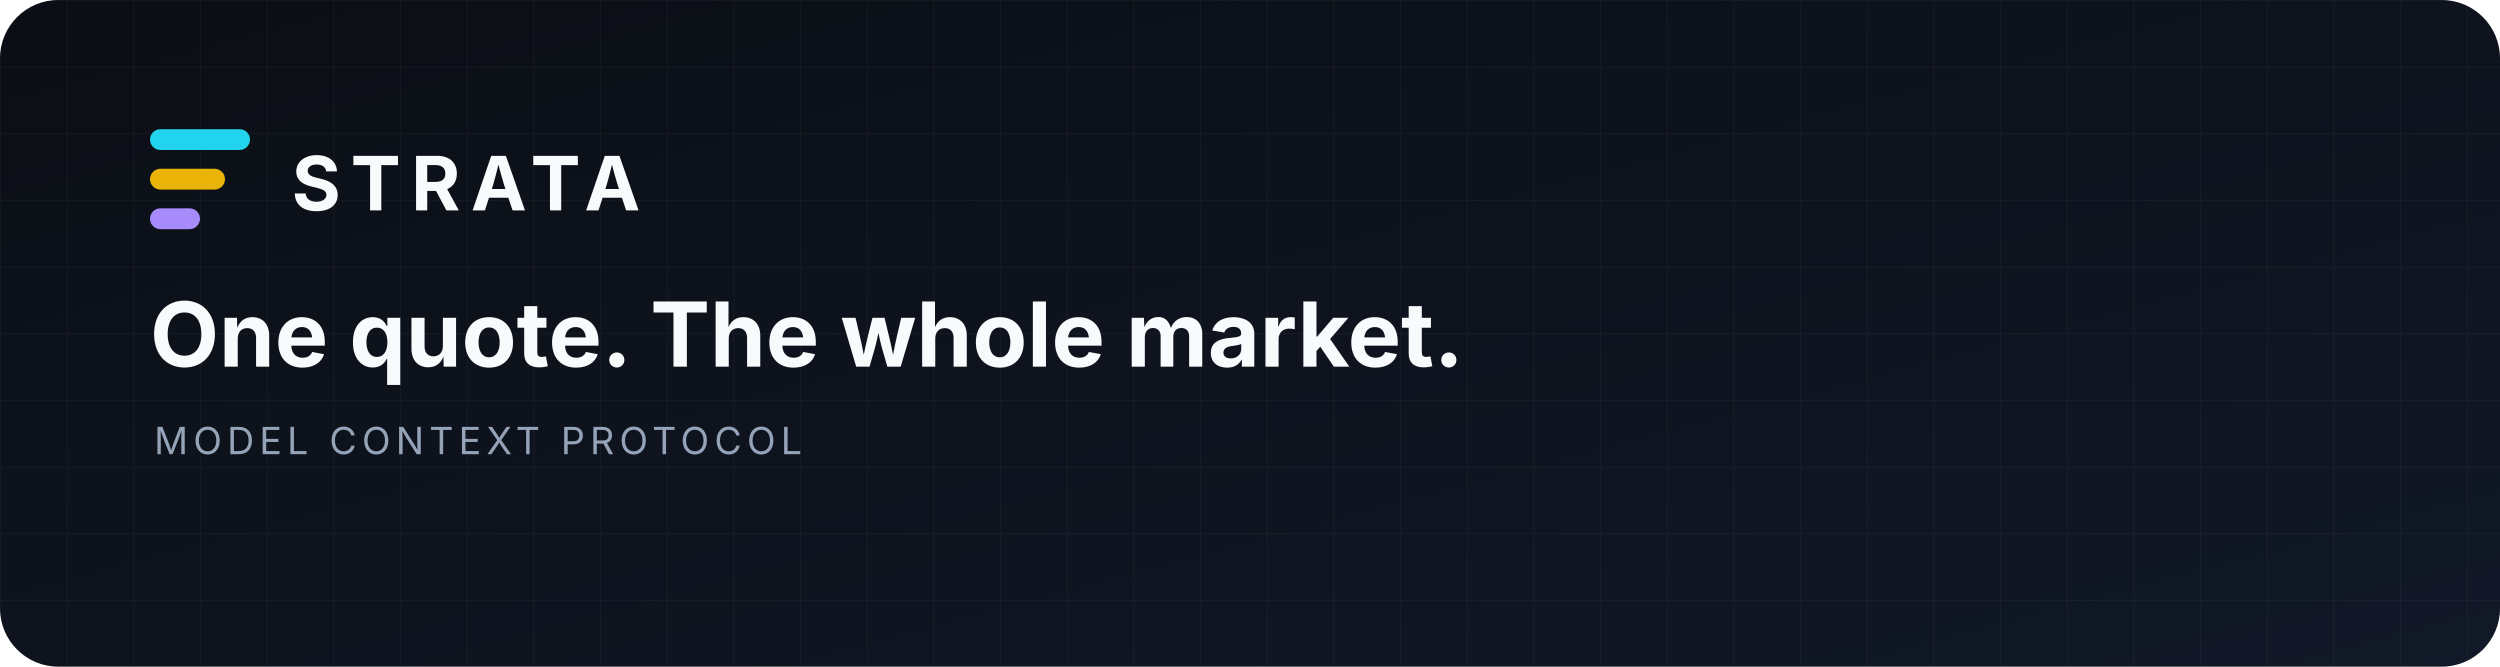
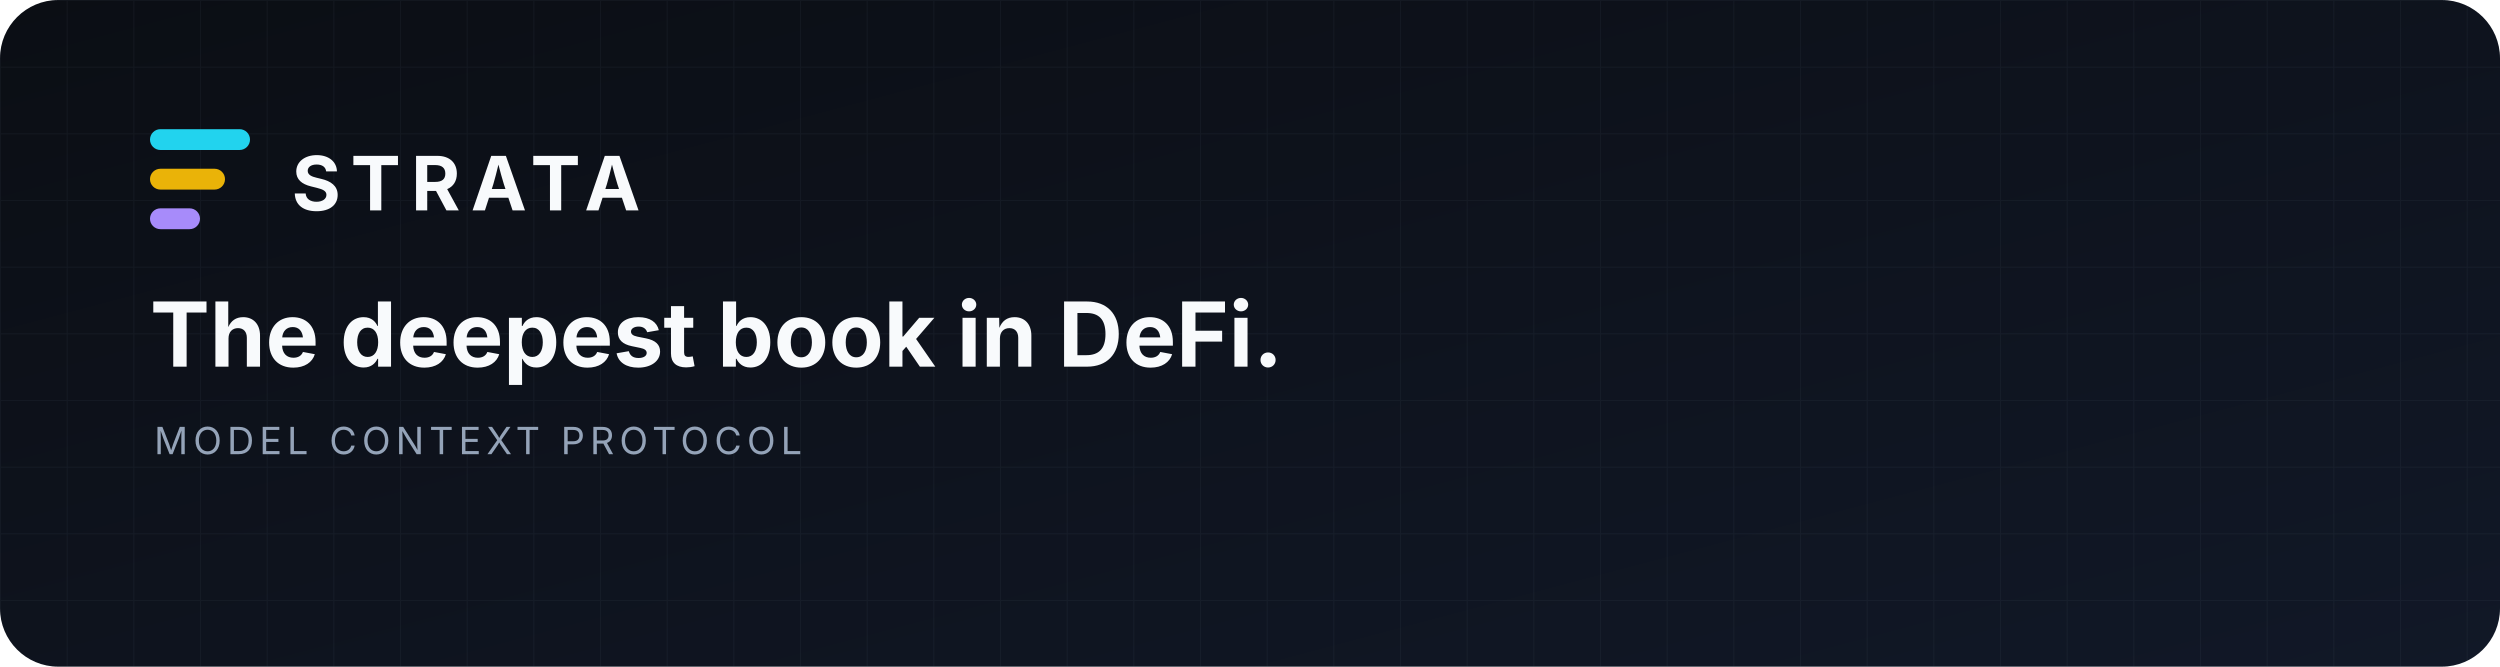
<svg xmlns="http://www.w3.org/2000/svg" width="1200" height="320" viewBox="0 0 1200 320" role="img" aria-labelledby="title desc">
  <defs>
    <linearGradient id="bg" x1="0" y1="0" x2="1" y2="1">
      <stop offset="0" stop-color="#0b0e14" />
      <stop offset="1" stop-color="#111827" />
    </linearGradient>
    <pattern id="grid" width="32" height="32" patternUnits="userSpaceOnUse">
      <path d="M32 0H0V32" fill="none" stroke="#94a3b8" stroke-opacity=".055" />
    </pattern>
  </defs>
  <rect width="1200" height="320" rx="28" fill="url(#bg)" />
  <rect width="1200" height="320" rx="28" fill="url(#grid)" />
  <g transform="translate(72 62)">
    <rect width="48" height="10" rx="5" fill="#22d3ee" />
    <rect y="19" width="36" height="10" rx="5" fill="#eab308" />
    <rect y="38" width="24" height="10" rx="5" fill="#a78bfa" />
    <text x="68" y="39" fill="#f8fafc" font-family="Inter, ui-sans-serif, system-ui, sans-serif" font-size="36" font-weight="750" letter-spacing="5">STRATA</text>
  </g>
-   <text x="72" y="176" fill="#f8fafc" font-family="Inter, ui-sans-serif, system-ui, sans-serif" font-size="43" font-weight="650">One quote. The whole market.</text>
+   <text x="72" y="176" fill="#f8fafc" font-family="Inter, ui-sans-serif, system-ui, sans-serif" font-size="43" font-weight="650">The deepest book in DeFi.</text>
  <text x="74" y="218" fill="#94a3b8" font-family="Inter, ui-sans-serif, system-ui, sans-serif" font-size="18" letter-spacing="2.5">MODEL CONTEXT PROTOCOL</text>
</svg>
